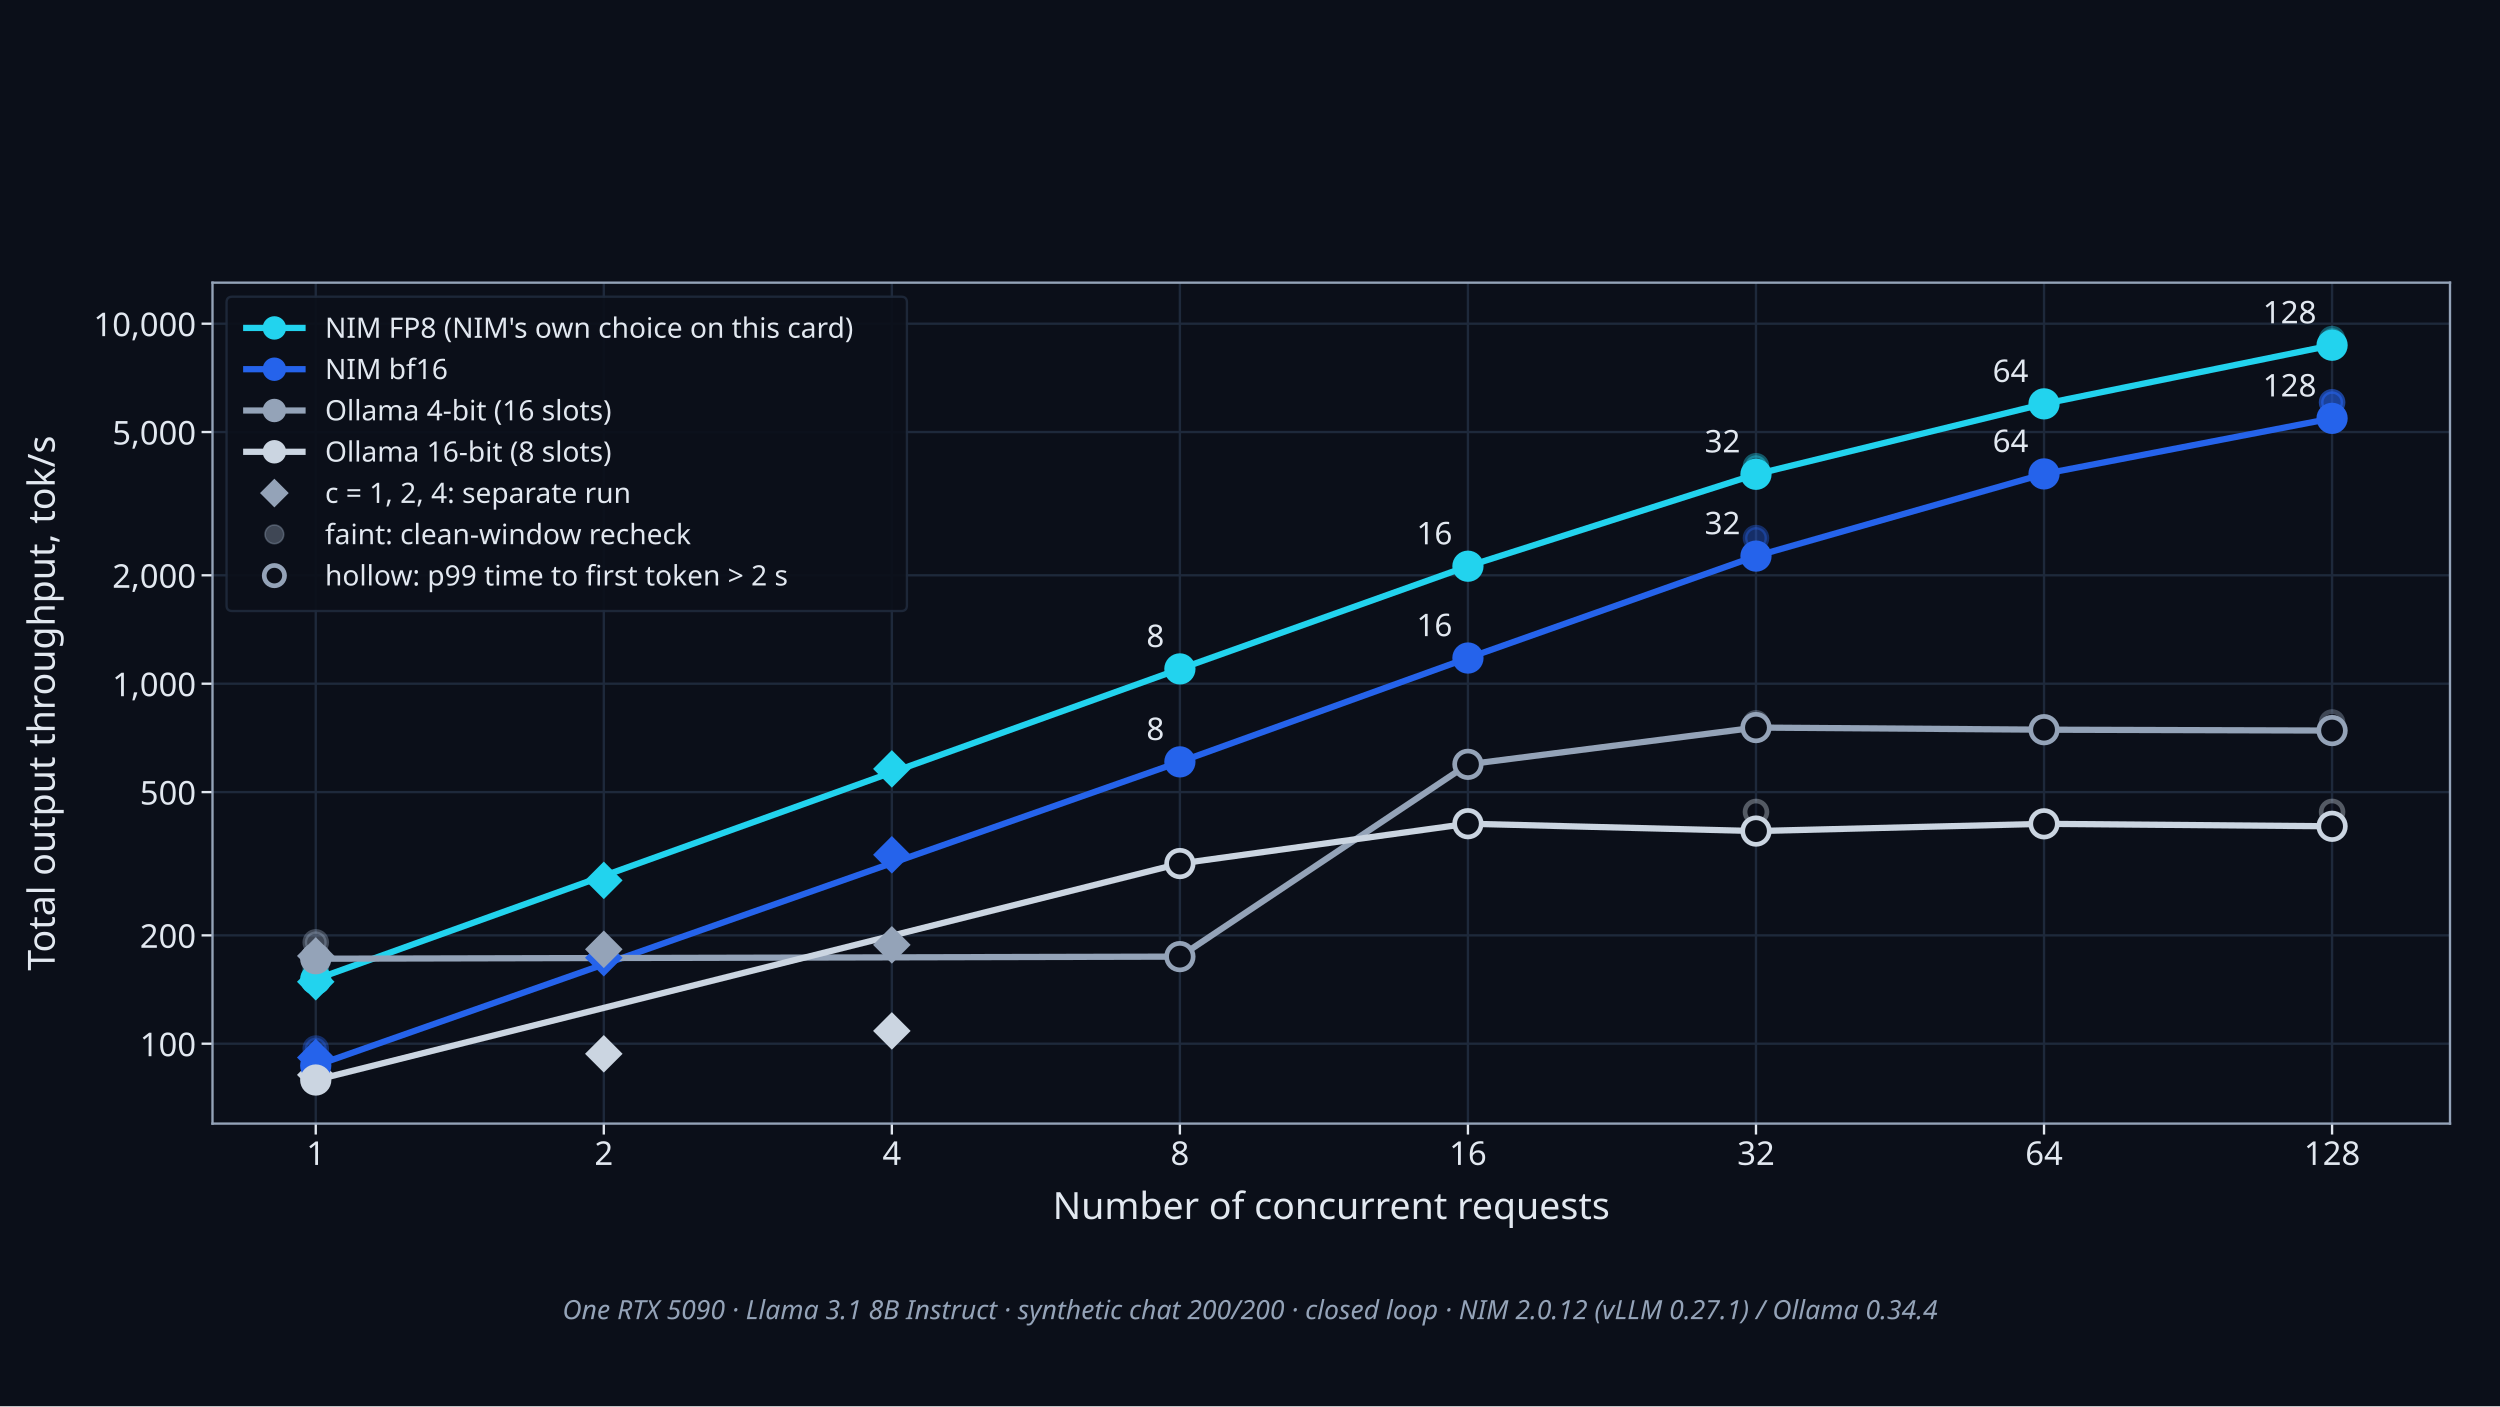
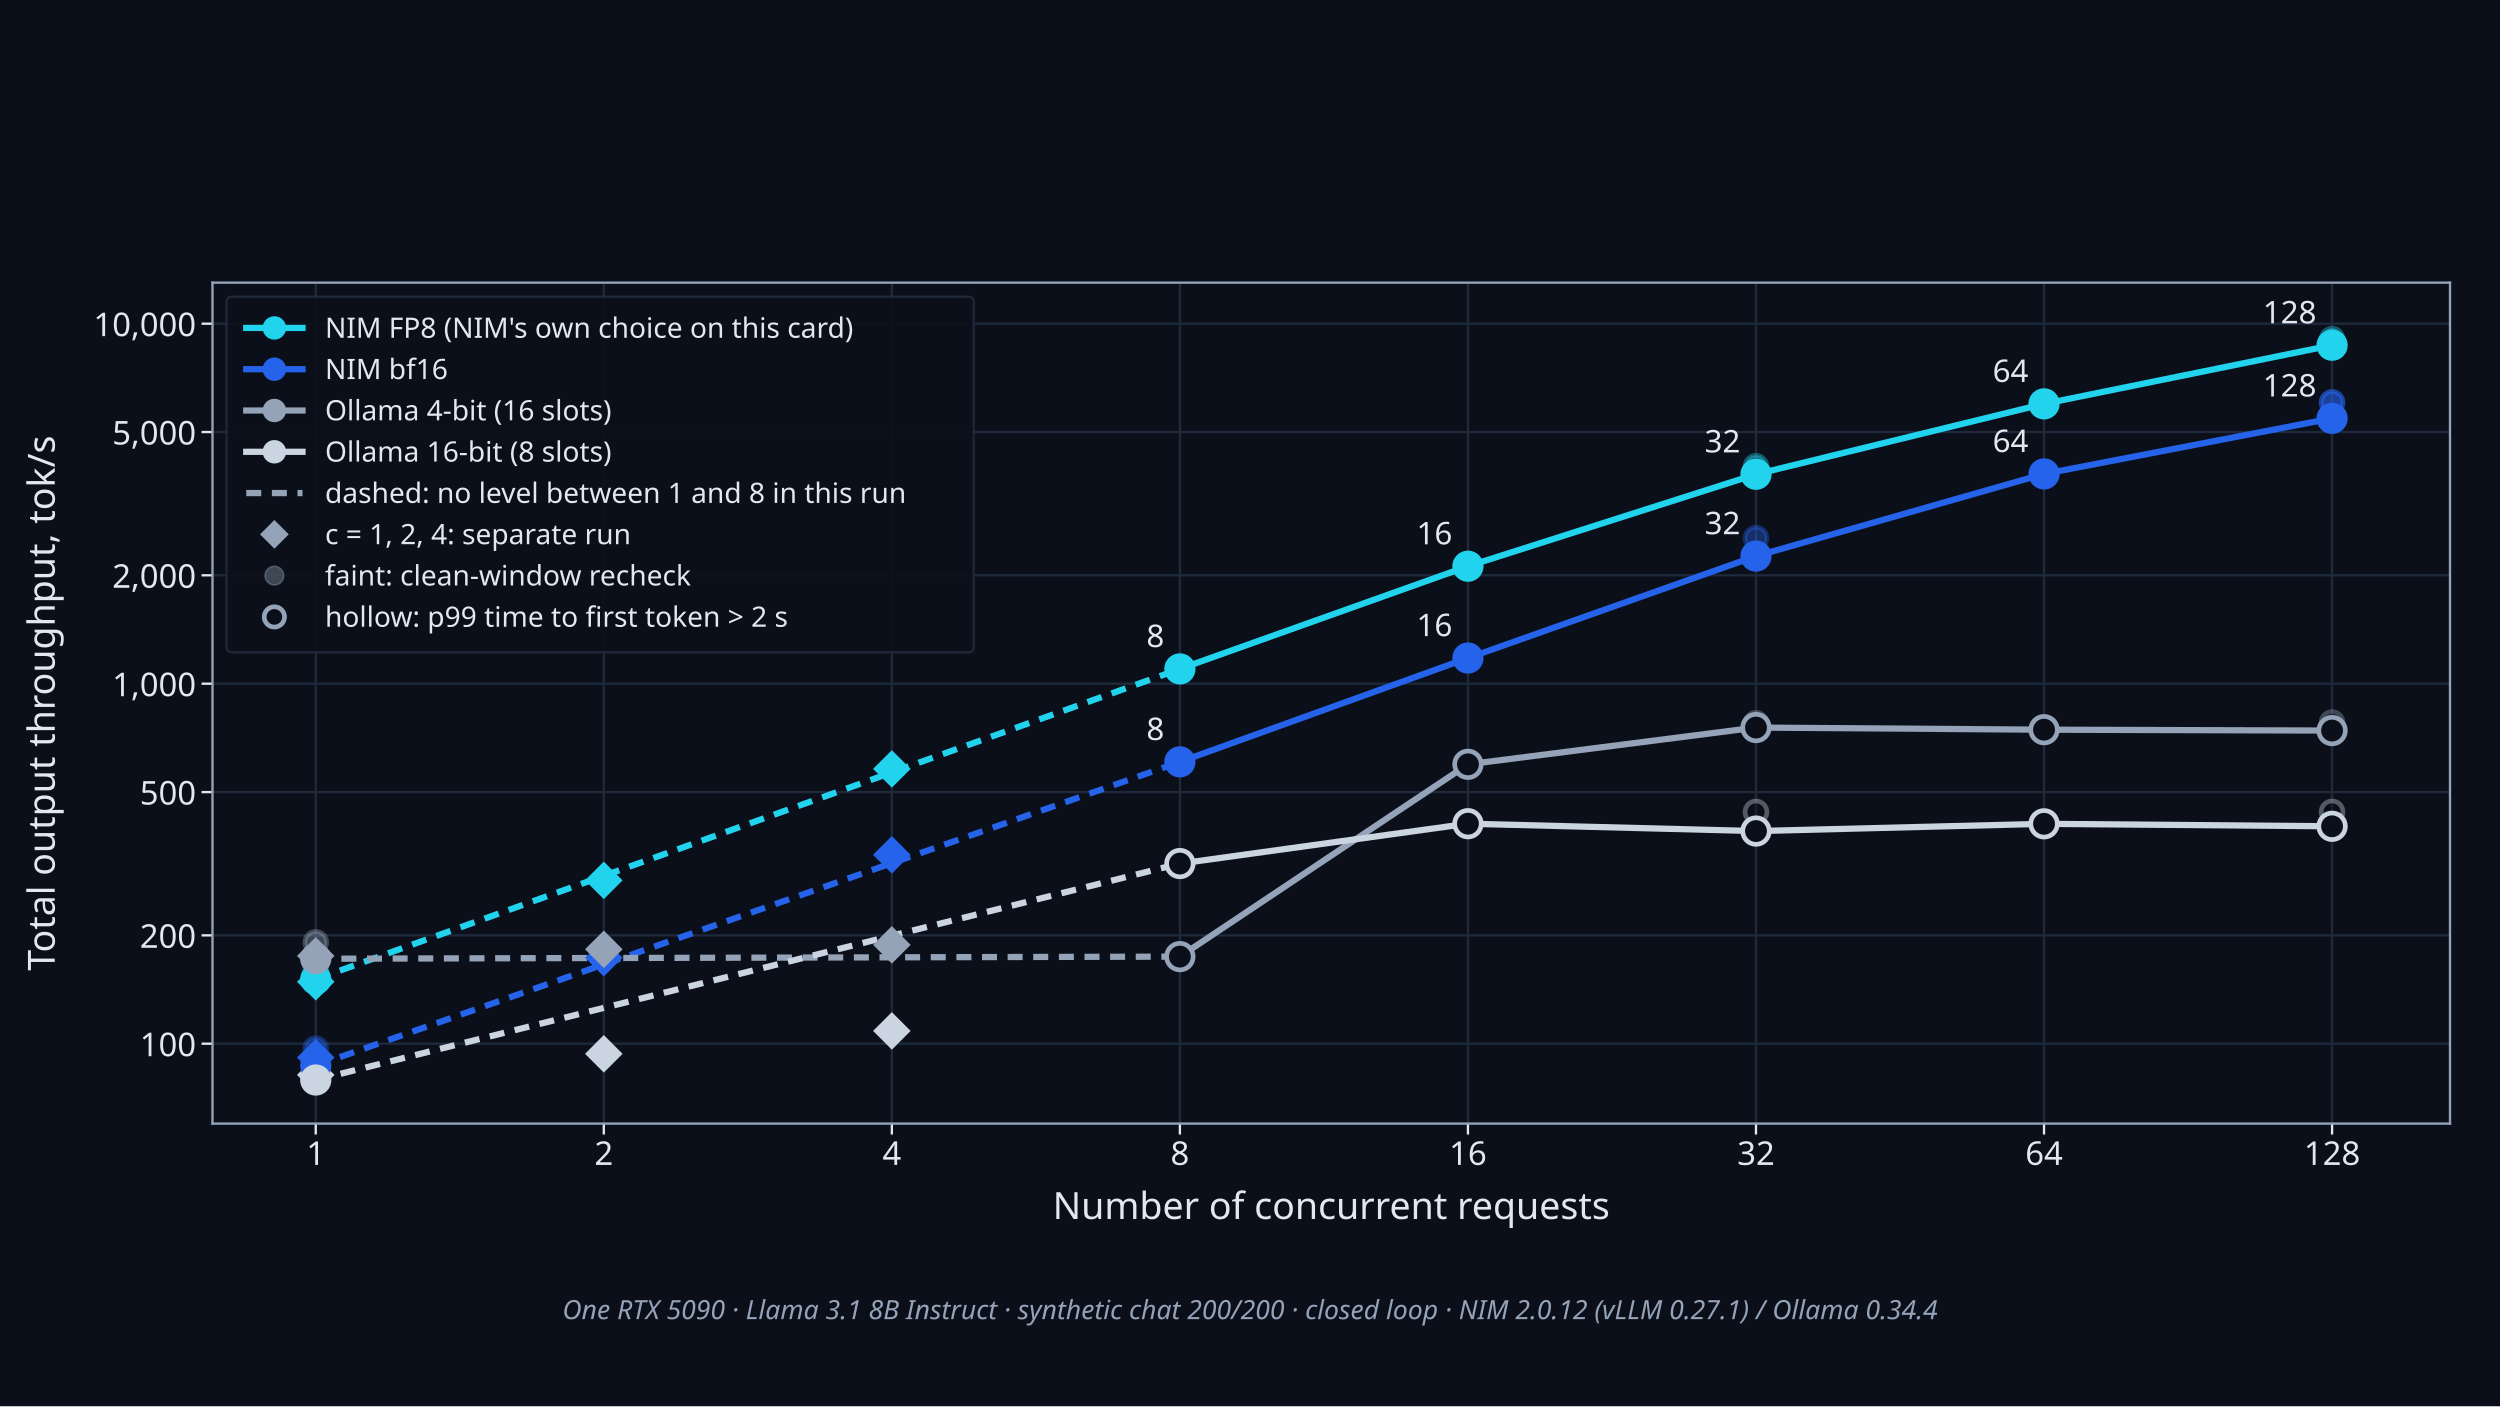
<svg xmlns="http://www.w3.org/2000/svg" xmlns:xlink="http://www.w3.org/1999/xlink" width="1600" height="900" viewBox="0 0 1600 900" version="1.1">
  <defs>
    <style type="text/css">*{stroke-linejoin: round; stroke-linecap: butt}</style>
  </defs>
  <g id="figure_1">
    <g id="patch_1">
      <path d="M 0 900  L 1600 900  L 1600 0  L 0 0  z " style="fill: #0b0f19" />
    </g>
    <g id="axes_1">
      <g id="patch_2">
        <path d="M 136 719.1  L 1568 719.1  L 1568 180.9  L 136 180.9  z " style="fill: #0b0f19" />
      </g>
      <g id="matplotlib.axis_1">
        <g id="xtick_1">
          <g id="line2d_1">
            <path d="M 202.081 719.1  L 202.081 180.9  " clip-path="url(#peb1cd4f089)" style="fill: none; stroke: #1e293b; stroke-width: 1.5; stroke-linecap: square" />
          </g>
          <g id="line2d_2">
            <defs>
              <path id="m83e8c3322f" d="M 0 0  L 0 7  " style="stroke: #e2e8f0; stroke-width: 1.5" />
            </defs>
            <g>
              <use xlink:href="#m83e8c3322f" x="202.081" y="719.1" style="fill: #e2e8f0; stroke: #e2e8f0; stroke-width: 1.5" />
            </g>
          </g>
          <g id="text_1">
            <text style="font-size: 21px; font-family: 'Space Grotesk', sans-serif; text-anchor: middle; fill: #e2e8f0" x="202.081" y="745.557" transform="rotate(-0 202.0809 745.5567)">1</text>
          </g>
        </g>
        <g id="xtick_2">
          <g id="line2d_3">
            <path d="M 386.431 719.1  L 386.431 180.9  " clip-path="url(#peb1cd4f089)" style="fill: none; stroke: #1e293b; stroke-width: 1.5; stroke-linecap: square" />
          </g>
          <g id="line2d_4">
            <g>
              <use xlink:href="#m83e8c3322f" x="386.431" y="719.1" style="fill: #e2e8f0; stroke: #e2e8f0; stroke-width: 1.5" />
            </g>
          </g>
          <g id="text_2">
            <text style="font-size: 21px; font-family: 'Space Grotesk', sans-serif; text-anchor: middle; fill: #e2e8f0" x="386.431" y="745.557" transform="rotate(-0 386.4306 745.5567)">2</text>
          </g>
        </g>
        <g id="xtick_3">
          <g id="line2d_5">
            <path d="M 570.78 719.1  L 570.78 180.9  " clip-path="url(#peb1cd4f089)" style="fill: none; stroke: #1e293b; stroke-width: 1.5; stroke-linecap: square" />
          </g>
          <g id="line2d_6">
            <g>
              <use xlink:href="#m83e8c3322f" x="570.78" y="719.1" style="fill: #e2e8f0; stroke: #e2e8f0; stroke-width: 1.5" />
            </g>
          </g>
          <g id="text_3">
            <text style="font-size: 21px; font-family: 'Space Grotesk', sans-serif; text-anchor: middle; fill: #e2e8f0" x="570.78" y="745.557" transform="rotate(-0 570.7803 745.5567)">4</text>
          </g>
        </g>
        <g id="xtick_4">
          <g id="line2d_7">
            <path d="M 755.13 719.1  L 755.13 180.9  " clip-path="url(#peb1cd4f089)" style="fill: none; stroke: #1e293b; stroke-width: 1.5; stroke-linecap: square" />
          </g>
          <g id="line2d_8">
            <g>
              <use xlink:href="#m83e8c3322f" x="755.13" y="719.1" style="fill: #e2e8f0; stroke: #e2e8f0; stroke-width: 1.5" />
            </g>
          </g>
          <g id="text_4">
            <text style="font-size: 21px; font-family: 'Space Grotesk', sans-serif; text-anchor: middle; fill: #e2e8f0" x="755.13" y="745.557" transform="rotate(-0 755.13 745.5567)">8</text>
          </g>
        </g>
        <g id="xtick_5">
          <g id="line2d_9">
            <path d="M 939.48 719.1  L 939.48 180.9  " clip-path="url(#peb1cd4f089)" style="fill: none; stroke: #1e293b; stroke-width: 1.5; stroke-linecap: square" />
          </g>
          <g id="line2d_10">
            <g>
              <use xlink:href="#m83e8c3322f" x="939.48" y="719.1" style="fill: #e2e8f0; stroke: #e2e8f0; stroke-width: 1.5" />
            </g>
          </g>
          <g id="text_5">
            <text style="font-size: 21px; font-family: 'Space Grotesk', sans-serif; text-anchor: middle; fill: #e2e8f0" x="939.48" y="745.557" transform="rotate(-0 939.4797 745.5567)">16</text>
          </g>
        </g>
        <g id="xtick_6">
          <g id="line2d_11">
            <path d="M 1123.829 719.1  L 1123.829 180.9  " clip-path="url(#peb1cd4f089)" style="fill: none; stroke: #1e293b; stroke-width: 1.5; stroke-linecap: square" />
          </g>
          <g id="line2d_12">
            <g>
              <use xlink:href="#m83e8c3322f" x="1123.829" y="719.1" style="fill: #e2e8f0; stroke: #e2e8f0; stroke-width: 1.5" />
            </g>
          </g>
          <g id="text_6">
            <text style="font-size: 21px; font-family: 'Space Grotesk', sans-serif; text-anchor: middle; fill: #e2e8f0" x="1123.829" y="745.557" transform="rotate(-0 1123.829 745.5567)">32</text>
          </g>
        </g>
        <g id="xtick_7">
          <g id="line2d_13">
            <path d="M 1308.179 719.1  L 1308.179 180.9  " clip-path="url(#peb1cd4f089)" style="fill: none; stroke: #1e293b; stroke-width: 1.5; stroke-linecap: square" />
          </g>
          <g id="line2d_14">
            <g>
              <use xlink:href="#m83e8c3322f" x="1308.179" y="719.1" style="fill: #e2e8f0; stroke: #e2e8f0; stroke-width: 1.5" />
            </g>
          </g>
          <g id="text_7">
            <text style="font-size: 21px; font-family: 'Space Grotesk', sans-serif; text-anchor: middle; fill: #e2e8f0" x="1308.179" y="745.557" transform="rotate(-0 1308.179 745.5567)">64</text>
          </g>
        </g>
        <g id="xtick_8">
          <g id="line2d_15">
            <path d="M 1492.529 719.1  L 1492.529 180.9  " clip-path="url(#peb1cd4f089)" style="fill: none; stroke: #1e293b; stroke-width: 1.5; stroke-linecap: square" />
          </g>
          <g id="line2d_16">
            <g>
              <use xlink:href="#m83e8c3322f" x="1492.529" y="719.1" style="fill: #e2e8f0; stroke: #e2e8f0; stroke-width: 1.5" />
            </g>
          </g>
          <g id="text_8">
            <text style="font-size: 21px; font-family: 'Space Grotesk', sans-serif; text-anchor: middle; fill: #e2e8f0" x="1492.529" y="745.557" transform="rotate(-0 1492.529 745.5567)">128</text>
          </g>
        </g>
        <g id="text_9">
          <text style="font-size: 24px; font-family: 'Space Grotesk', sans-serif; text-anchor: middle; fill: #e2e8f0" x="852" y="780.16" transform="rotate(-0 852 780.1603)">Number of concurrent requests</text>
        </g>
      </g>
      <g id="matplotlib.axis_2">
        <g id="ytick_1">
          <g id="line2d_17">
            <path d="M 136 667.983  L 1568 667.983  " clip-path="url(#peb1cd4f089)" style="fill: none; stroke: #1e293b; stroke-width: 1.5; stroke-linecap: square" />
          </g>
          <g id="line2d_18">
            <defs>
              <path id="mbfefae5865" d="M 0 0  L -7 0  " style="stroke: #e2e8f0; stroke-width: 1.5" />
            </defs>
            <g>
              <use xlink:href="#mbfefae5865" x="136" y="667.983" style="fill: #e2e8f0; stroke: #e2e8f0; stroke-width: 1.5" />
            </g>
          </g>
          <g id="text_10">
            <text style="font-size: 21px; font-family: 'Space Grotesk', sans-serif; text-anchor: end; fill: #e2e8f0" x="125.5" y="675.961" transform="rotate(-0 125.5 675.9612)">100</text>
          </g>
        </g>
        <g id="ytick_2">
          <g id="line2d_19">
            <path d="M 136 598.621  L 1568 598.621  " clip-path="url(#peb1cd4f089)" style="fill: none; stroke: #1e293b; stroke-width: 1.5; stroke-linecap: square" />
          </g>
          <g id="line2d_20">
            <g>
              <use xlink:href="#mbfefae5865" x="136" y="598.621" style="fill: #e2e8f0; stroke: #e2e8f0; stroke-width: 1.5" />
            </g>
          </g>
          <g id="text_11">
            <text style="font-size: 21px; font-family: 'Space Grotesk', sans-serif; text-anchor: end; fill: #e2e8f0" x="125.5" y="606.6" transform="rotate(-0 125.5 606.5996)">200</text>
          </g>
        </g>
        <g id="ytick_3">
          <g id="line2d_21">
            <path d="M 136 506.93  L 1568 506.93  " clip-path="url(#peb1cd4f089)" style="fill: none; stroke: #1e293b; stroke-width: 1.5; stroke-linecap: square" />
          </g>
          <g id="line2d_22">
            <g>
              <use xlink:href="#mbfefae5865" x="136" y="506.93" style="fill: #e2e8f0; stroke: #e2e8f0; stroke-width: 1.5" />
            </g>
          </g>
          <g id="text_12">
            <text style="font-size: 21px; font-family: 'Space Grotesk', sans-serif; text-anchor: end; fill: #e2e8f0" x="125.5" y="514.909" transform="rotate(-0 125.5 514.9085)">500</text>
          </g>
        </g>
        <g id="ytick_4">
          <g id="line2d_23">
            <path d="M 136 437.569  L 1568 437.569  " clip-path="url(#peb1cd4f089)" style="fill: none; stroke: #1e293b; stroke-width: 1.5; stroke-linecap: square" />
          </g>
          <g id="line2d_24">
            <g>
              <use xlink:href="#mbfefae5865" x="136" y="437.569" style="fill: #e2e8f0; stroke: #e2e8f0; stroke-width: 1.5" />
            </g>
          </g>
          <g id="text_13">
            <text style="font-size: 21px; font-family: 'Space Grotesk', sans-serif; text-anchor: end; fill: #e2e8f0" x="125.5" y="445.547" transform="rotate(-0 125.5 445.5469)">1,000</text>
          </g>
        </g>
        <g id="ytick_5">
          <g id="line2d_25">
            <path d="M 136 368.207  L 1568 368.207  " clip-path="url(#peb1cd4f089)" style="fill: none; stroke: #1e293b; stroke-width: 1.5; stroke-linecap: square" />
          </g>
          <g id="line2d_26">
            <g>
              <use xlink:href="#mbfefae5865" x="136" y="368.207" style="fill: #e2e8f0; stroke: #e2e8f0; stroke-width: 1.5" />
            </g>
          </g>
          <g id="text_14">
            <text style="font-size: 21px; font-family: 'Space Grotesk', sans-serif; text-anchor: end; fill: #e2e8f0" x="125.5" y="376.185" transform="rotate(-0 125.5 376.1853)">2,000</text>
          </g>
        </g>
        <g id="ytick_6">
          <g id="line2d_27">
            <path d="M 136 276.516  L 1568 276.516  " clip-path="url(#peb1cd4f089)" style="fill: none; stroke: #1e293b; stroke-width: 1.5; stroke-linecap: square" />
          </g>
          <g id="line2d_28">
            <g>
              <use xlink:href="#mbfefae5865" x="136" y="276.516" style="fill: #e2e8f0; stroke: #e2e8f0; stroke-width: 1.5" />
            </g>
          </g>
          <g id="text_15">
            <text style="font-size: 21px; font-family: 'Space Grotesk', sans-serif; text-anchor: end; fill: #e2e8f0" x="125.5" y="284.494" transform="rotate(-0 125.5 284.4942)">5,000</text>
          </g>
        </g>
        <g id="ytick_7">
          <g id="line2d_29">
            <path d="M 136 207.154  L 1568 207.154  " clip-path="url(#peb1cd4f089)" style="fill: none; stroke: #1e293b; stroke-width: 1.5; stroke-linecap: square" />
          </g>
          <g id="line2d_30">
            <g>
              <use xlink:href="#mbfefae5865" x="136" y="207.154" style="fill: #e2e8f0; stroke: #e2e8f0; stroke-width: 1.5" />
            </g>
          </g>
          <g id="text_16">
            <text style="font-size: 21px; font-family: 'Space Grotesk', sans-serif; text-anchor: end; fill: #e2e8f0" x="125.5" y="215.133" transform="rotate(-0 125.5 215.1325)">10,000</text>
          </g>
        </g>
        <g id="text_17">
          <text style="font-size: 24px; font-family: 'Space Grotesk', sans-serif; text-anchor: middle; fill: #e2e8f0" x="35.028" y="450" transform="rotate(-90 35.02844 450)">Total output throughput, tok/s</text>
        </g>
      </g>
      <g id="line2d_31">
-         <path d="M 202.081 626.735  L 755.13 428.108  L 939.48 362.38  L 1123.829 303.543  L 1308.179 258.467  L 1492.529 220.945  " clip-path="url(#peb1cd4f089)" style="fill: none; stroke: #22d3ee; stroke-width: 4; stroke-linecap: square" />
+         <path d="M 202.081 626.735  L 755.13 428.108  " clip-path="url(#peb1cd4f089)" style="fill: none; stroke-dasharray: 9.6,6.8; stroke-dashoffset: 0; stroke: #22d3ee; stroke-width: 4" />
      </g>
      <g id="line2d_32">
-         <path d="M 202.081 681.981  L 755.13 487.597  L 939.48 421.14  L 1123.829 355.899  L 1308.179 303.308  L 1492.529 267.748  " clip-path="url(#peb1cd4f089)" style="fill: none; stroke: #2563eb; stroke-width: 4; stroke-linecap: square" />
+         <path d="M 755.13 428.108  L 939.48 362.38  L 1123.829 303.543  L 1308.179 258.467  L 1492.529 220.945  " clip-path="url(#peb1cd4f089)" style="fill: none; stroke: #22d3ee; stroke-width: 4; stroke-linecap: square" />
      </g>
      <g id="line2d_33">
-         <path d="M 202.081 613.588  L 755.13 612.233  L 939.48 489.171  L 1123.829 465.637  L 1308.179 467.001  L 1492.529 467.557  " clip-path="url(#peb1cd4f089)" style="fill: none; stroke: #94a3b8; stroke-width: 4; stroke-linecap: square" />
+         <path d="M 202.081 681.981  L 755.13 487.597  " clip-path="url(#peb1cd4f089)" style="fill: none; stroke-dasharray: 9.6,6.8; stroke-dashoffset: 0; stroke: #2563eb; stroke-width: 4" />
      </g>
      <g id="line2d_34">
-         <path d="M 202.081 691.21  L 755.13 552.672  L 939.48 527.167  L 1123.829 531.882  L 1308.179 527.243  L 1492.529 528.831  " clip-path="url(#peb1cd4f089)" style="fill: none; stroke: #cbd5e1; stroke-width: 4; stroke-linecap: square" />
+         <path d="M 755.13 487.597  L 939.48 421.14  L 1123.829 355.899  L 1308.179 303.308  L 1492.529 267.748  " clip-path="url(#peb1cd4f089)" style="fill: none; stroke: #2563eb; stroke-width: 4; stroke-linecap: square" />
      </g>
      <g id="line2d_35">
+         <path d="M 202.081 613.588  L 755.13 612.233  " clip-path="url(#peb1cd4f089)" style="fill: none; stroke-dasharray: 9.6,6.8; stroke-dashoffset: 0; stroke: #94a3b8; stroke-width: 4" />
+       </g>
+       <g id="line2d_36">
+         <path d="M 755.13 612.233  L 939.48 489.171  L 1123.829 465.637  L 1308.179 467.001  L 1492.529 467.557  " clip-path="url(#peb1cd4f089)" style="fill: none; stroke: #94a3b8; stroke-width: 4; stroke-linecap: square" />
+       </g>
+       <g id="line2d_37">
+         <path d="M 202.081 691.21  L 755.13 552.672  " clip-path="url(#peb1cd4f089)" style="fill: none; stroke-dasharray: 9.6,6.8; stroke-dashoffset: 0; stroke: #cbd5e1; stroke-width: 4" />
+       </g>
+       <g id="line2d_38">
+         <path d="M 755.13 552.672  L 939.48 527.167  L 1123.829 531.882  L 1308.179 527.243  L 1492.529 528.831  " clip-path="url(#peb1cd4f089)" style="fill: none; stroke: #cbd5e1; stroke-width: 4; stroke-linecap: square" />
+       </g>
+       <g id="line2d_39">
        <defs>
          <path id="m36f28291d5" d="M 0 7  C 1.856 7 3.637 6.262 4.95 4.95  C 6.262 3.637 7 1.856 7 0  C 7 -1.856 6.262 -3.637 4.95 -4.95  C 3.637 -6.262 1.856 -7 0 -7  C -1.856 -7 -3.637 -6.262 -4.95 -4.95  C -6.262 -3.637 -7 -1.856 -7 0  C -7 1.856 -6.262 3.637 -4.95 4.95  C -3.637 6.262 -1.856 7 0 7  z " style="stroke: #22d3ee; stroke-opacity: 0.38; stroke-width: 3" />
        </defs>
        <g clip-path="url(#peb1cd4f089)">
          <use xlink:href="#m36f28291d5" x="202.081" y="620.616" style="fill: #22d3ee; fill-opacity: 0.38; stroke: #22d3ee; stroke-opacity: 0.38; stroke-width: 3" />
        </g>
      </g>
-       <g id="line2d_36">
+       <g id="line2d_40">
        <g clip-path="url(#peb1cd4f089)">
          <use xlink:href="#m36f28291d5" x="1123.829" y="298.396" style="fill: #22d3ee; fill-opacity: 0.38; stroke: #22d3ee; stroke-opacity: 0.38; stroke-width: 3" />
        </g>
      </g>
-       <g id="line2d_37">
+       <g id="line2d_41">
        <g clip-path="url(#peb1cd4f089)">
          <use xlink:href="#m36f28291d5" x="1492.529" y="217.012" style="fill: #22d3ee; fill-opacity: 0.38; stroke: #22d3ee; stroke-opacity: 0.38; stroke-width: 3" />
        </g>
      </g>
-       <g id="line2d_38">
+       <g id="line2d_42">
        <defs>
          <path id="m5d1badb7db" d="M 0 7  C 1.856 7 3.637 6.262 4.95 4.95  C 6.262 3.637 7 1.856 7 0  C 7 -1.856 6.262 -3.637 4.95 -4.95  C 3.637 -6.262 1.856 -7 0 -7  C -1.856 -7 -3.637 -6.262 -4.95 -4.95  C -6.262 -3.637 -7 -1.856 -7 0  C -7 1.856 -6.262 3.637 -4.95 4.95  C -3.637 6.262 -1.856 7 0 7  z " style="stroke: #2563eb; stroke-opacity: 0.38; stroke-width: 3" />
        </defs>
        <g clip-path="url(#peb1cd4f089)">
          <use xlink:href="#m5d1badb7db" x="202.081" y="671.099" style="fill: #2563eb; fill-opacity: 0.38; stroke: #2563eb; stroke-opacity: 0.38; stroke-width: 3" />
        </g>
      </g>
-       <g id="line2d_39">
+       <g id="line2d_43">
        <g clip-path="url(#peb1cd4f089)">
          <use xlink:href="#m5d1badb7db" x="1123.829" y="344.363" style="fill: #2563eb; fill-opacity: 0.38; stroke: #2563eb; stroke-opacity: 0.38; stroke-width: 3" />
        </g>
      </g>
-       <g id="line2d_40">
+       <g id="line2d_44">
        <g clip-path="url(#peb1cd4f089)">
          <use xlink:href="#m5d1badb7db" x="1492.529" y="257.552" style="fill: #2563eb; fill-opacity: 0.38; stroke: #2563eb; stroke-opacity: 0.38; stroke-width: 3" />
        </g>
      </g>
-       <g id="line2d_41">
+       <g id="line2d_45">
        <g clip-path="url(#peb1cd4f089)">
          <use xlink:href="#m5d1badb7db" x="1492.529" y="257.446" style="fill: #2563eb; fill-opacity: 0.38; stroke: #2563eb; stroke-opacity: 0.38; stroke-width: 3" />
        </g>
      </g>
-       <g id="line2d_42">
+       <g id="line2d_46">
        <defs>
          <path id="m316c86fa87" d="M 0 7  C 1.856 7 3.637 6.262 4.95 4.95  C 6.262 3.637 7 1.856 7 0  C 7 -1.856 6.262 -3.637 4.95 -4.95  C 3.637 -6.262 1.856 -7 0 -7  C -1.856 -7 -3.637 -6.262 -4.95 -4.95  C -6.262 -3.637 -7 -1.856 -7 0  C -7 1.856 -6.262 3.637 -4.95 4.95  C -3.637 6.262 -1.856 7 0 7  z " style="stroke: #94a3b8; stroke-opacity: 0.38; stroke-width: 3" />
        </defs>
        <g clip-path="url(#peb1cd4f089)">
          <use xlink:href="#m316c86fa87" x="202.081" y="603.099" style="fill: #94a3b8; fill-opacity: 0.38; stroke: #94a3b8; stroke-opacity: 0.38; stroke-width: 3" />
        </g>
      </g>
-       <g id="line2d_43">
+       <g id="line2d_47">
        <defs>
          <path id="me464bc2fed" d="M 0 7  C 1.856 7 3.637 6.262 4.95 4.95  C 6.262 3.637 7 1.856 7 0  C 7 -1.856 6.262 -3.637 4.95 -4.95  C 3.637 -6.262 1.856 -7 0 -7  C -1.856 -7 -3.637 -6.262 -4.95 -4.95  C -6.262 -3.637 -7 -1.856 -7 0  C -7 1.856 -6.262 3.637 -4.95 4.95  C -3.637 6.262 -1.856 7 0 7  z " style="stroke: #94a3b8; stroke-opacity: 0.38; stroke-width: 3" />
        </defs>
        <g clip-path="url(#peb1cd4f089)">
          <use xlink:href="#me464bc2fed" x="1123.829" y="462.901" style="fill: #0b0f19; fill-opacity: 0.38; stroke: #94a3b8; stroke-opacity: 0.38; stroke-width: 3" />
        </g>
      </g>
-       <g id="line2d_44">
+       <g id="line2d_48">
        <g clip-path="url(#peb1cd4f089)">
          <use xlink:href="#me464bc2fed" x="1492.529" y="462.401" style="fill: #0b0f19; fill-opacity: 0.38; stroke: #94a3b8; stroke-opacity: 0.38; stroke-width: 3" />
        </g>
      </g>
-       <g id="line2d_45">
+       <g id="line2d_49">
        <defs>
          <path id="me0d8d0509e" d="M 0 7  C 1.856 7 3.637 6.262 4.95 4.95  C 6.262 3.637 7 1.856 7 0  C 7 -1.856 6.262 -3.637 4.95 -4.95  C 3.637 -6.262 1.856 -7 0 -7  C -1.856 -7 -3.637 -6.262 -4.95 -4.95  C -6.262 -3.637 -7 -1.856 -7 0  C -7 1.856 -6.262 3.637 -4.95 4.95  C -3.637 6.262 -1.856 7 0 7  z " style="stroke: #cbd5e1; stroke-opacity: 0.38; stroke-width: 3" />
        </defs>
        <g clip-path="url(#peb1cd4f089)">
          <use xlink:href="#me0d8d0509e" x="202.081" y="680.959" style="fill: #cbd5e1; fill-opacity: 0.38; stroke: #cbd5e1; stroke-opacity: 0.38; stroke-width: 3" />
        </g>
      </g>
-       <g id="line2d_46">
+       <g id="line2d_50">
        <defs>
          <path id="mc038de5c8b" d="M 0 7  C 1.856 7 3.637 6.262 4.95 4.95  C 6.262 3.637 7 1.856 7 0  C 7 -1.856 6.262 -3.637 4.95 -4.95  C 3.637 -6.262 1.856 -7 0 -7  C -1.856 -7 -3.637 -6.262 -4.95 -4.95  C -6.262 -3.637 -7 -1.856 -7 0  C -7 1.856 -6.262 3.637 -4.95 4.95  C -3.637 6.262 -1.856 7 0 7  z " style="stroke: #cbd5e1; stroke-opacity: 0.38; stroke-width: 3" />
        </defs>
        <g clip-path="url(#peb1cd4f089)">
          <use xlink:href="#mc038de5c8b" x="1123.829" y="519.65" style="fill: #0b0f19; fill-opacity: 0.38; stroke: #cbd5e1; stroke-opacity: 0.38; stroke-width: 3" />
        </g>
      </g>
-       <g id="line2d_47">
+       <g id="line2d_51">
        <g clip-path="url(#peb1cd4f089)">
          <use xlink:href="#mc038de5c8b" x="1492.529" y="519.623" style="fill: #0b0f19; fill-opacity: 0.38; stroke: #cbd5e1; stroke-opacity: 0.38; stroke-width: 3" />
        </g>
      </g>
      <g id="patch_3">
        <path d="M 136 719.1  L 136 180.9  " style="fill: none; stroke: #94a3b8; stroke-width: 1.5; stroke-linejoin: miter; stroke-linecap: square" />
      </g>
      <g id="patch_4">
        <path d="M 1568 719.1  L 1568 180.9  " style="fill: none; stroke: #94a3b8; stroke-width: 1.5; stroke-linejoin: miter; stroke-linecap: square" />
      </g>
      <g id="patch_5">
        <path d="M 136 719.1  L 1568 719.1  " style="fill: none; stroke: #94a3b8; stroke-width: 1.5; stroke-linejoin: miter; stroke-linecap: square" />
      </g>
      <g id="patch_6">
        <path d="M 136 180.9  L 1568 180.9  " style="fill: none; stroke: #94a3b8; stroke-width: 1.5; stroke-linejoin: miter; stroke-linecap: square" />
      </g>
      <g id="text_18">
        <text style="font-size: 20px; font-family: 'Space Grotesk', sans-serif; text-anchor: end; fill: #e2e8f0" x="745.13" y="414.108" transform="rotate(-0 745.13 414.1081)">8</text>
      </g>
      <g id="text_19">
        <text style="font-size: 20px; font-family: 'Space Grotesk', sans-serif; text-anchor: end; fill: #e2e8f0" x="929.48" y="348.38" transform="rotate(-0 929.4797 348.3801)">16</text>
      </g>
      <g id="text_20">
        <text style="font-size: 20px; font-family: 'Space Grotesk', sans-serif; text-anchor: end; fill: #e2e8f0" x="1113.829" y="289.543" transform="rotate(-0 1113.829 289.5431)">32</text>
      </g>
      <g id="text_21">
        <text style="font-size: 20px; font-family: 'Space Grotesk', sans-serif; text-anchor: end; fill: #e2e8f0" x="1298.179" y="244.467" transform="rotate(-0 1298.179 244.4667)">64</text>
      </g>
      <g id="text_22">
        <text style="font-size: 20px; font-family: 'Space Grotesk', sans-serif; text-anchor: end; fill: #e2e8f0" x="1482.529" y="206.945" transform="rotate(-0 1482.529 206.9447)">128</text>
      </g>
-       <g id="line2d_48">
+       <g id="line2d_52">
        <defs>
          <path id="m572ff442de" d="M 0 9.899  L 9.899 0  L 0 -9.899  L -9.899 0  z " style="stroke: #22d3ee; stroke-width: 3; stroke-linejoin: miter" />
        </defs>
        <g clip-path="url(#peb1cd4f089)">
          <use xlink:href="#m572ff442de" x="202.081" y="628.337" style="fill: #22d3ee; stroke: #22d3ee; stroke-width: 3; stroke-linejoin: miter" />
        </g>
      </g>
-       <g id="line2d_49">
+       <g id="line2d_53">
        <g clip-path="url(#peb1cd4f089)">
          <use xlink:href="#m572ff442de" x="386.431" y="563.442" style="fill: #22d3ee; stroke: #22d3ee; stroke-width: 3; stroke-linejoin: miter" />
        </g>
      </g>
-       <g id="line2d_50">
+       <g id="line2d_54">
        <g clip-path="url(#peb1cd4f089)">
          <use xlink:href="#m572ff442de" x="570.78" y="492.096" style="fill: #22d3ee; stroke: #22d3ee; stroke-width: 3; stroke-linejoin: miter" />
        </g>
      </g>
      <g id="text_23">
        <text style="font-size: 20px; font-family: 'Space Grotesk', sans-serif; text-anchor: end; fill: #e2e8f0" x="745.13" y="473.597" transform="rotate(-0 745.13 473.5974)">8</text>
      </g>
      <g id="text_24">
        <text style="font-size: 20px; font-family: 'Space Grotesk', sans-serif; text-anchor: end; fill: #e2e8f0" x="929.48" y="407.14" transform="rotate(-0 929.4797 407.1398)">16</text>
      </g>
      <g id="text_25">
        <text style="font-size: 20px; font-family: 'Space Grotesk', sans-serif; text-anchor: end; fill: #e2e8f0" x="1113.829" y="341.899" transform="rotate(-0 1113.829 341.899)">32</text>
      </g>
      <g id="text_26">
        <text style="font-size: 20px; font-family: 'Space Grotesk', sans-serif; text-anchor: end; fill: #e2e8f0" x="1298.179" y="289.308" transform="rotate(-0 1298.179 289.3076)">64</text>
      </g>
      <g id="text_27">
        <text style="font-size: 20px; font-family: 'Space Grotesk', sans-serif; text-anchor: end; fill: #e2e8f0" x="1482.529" y="253.748" transform="rotate(-0 1482.529 253.7478)">128</text>
      </g>
-       <g id="line2d_51">
+       <g id="line2d_55">
        <defs>
          <path id="m41b0974f36" d="M 0 9.899  L 9.899 0  L 0 -9.899  L -9.899 0  z " style="stroke: #2563eb; stroke-width: 3; stroke-linejoin: miter" />
        </defs>
        <g clip-path="url(#peb1cd4f089)">
          <use xlink:href="#m41b0974f36" x="202.081" y="676.815" style="fill: #2563eb; stroke: #2563eb; stroke-width: 3; stroke-linejoin: miter" />
        </g>
      </g>
-       <g id="line2d_52">
+       <g id="line2d_56">
        <g clip-path="url(#peb1cd4f089)">
          <use xlink:href="#m41b0974f36" x="386.431" y="612.951" style="fill: #2563eb; stroke: #2563eb; stroke-width: 3; stroke-linejoin: miter" />
        </g>
      </g>
-       <g id="line2d_53">
+       <g id="line2d_57">
        <g clip-path="url(#peb1cd4f089)">
          <use xlink:href="#m41b0974f36" x="570.78" y="547.073" style="fill: #2563eb; stroke: #2563eb; stroke-width: 3; stroke-linejoin: miter" />
        </g>
      </g>
-       <g id="line2d_54">
+       <g id="line2d_58">
        <defs>
          <path id="m932baa1819" d="M 0 9.899  L 9.899 0  L 0 -9.899  L -9.899 0  z " style="stroke: #94a3b8; stroke-width: 3; stroke-linejoin: miter" />
        </defs>
        <g clip-path="url(#peb1cd4f089)">
          <use xlink:href="#m932baa1819" x="202.081" y="611.805" style="fill: #94a3b8; stroke: #94a3b8; stroke-width: 3; stroke-linejoin: miter" />
        </g>
      </g>
-       <g id="line2d_55">
+       <g id="line2d_59">
        <g clip-path="url(#peb1cd4f089)">
          <use xlink:href="#m932baa1819" x="386.431" y="607.552" style="fill: #94a3b8; stroke: #94a3b8; stroke-width: 3; stroke-linejoin: miter" />
        </g>
      </g>
-       <g id="line2d_56">
+       <g id="line2d_60">
        <g clip-path="url(#peb1cd4f089)">
          <use xlink:href="#m932baa1819" x="570.78" y="604.709" style="fill: #94a3b8; stroke: #94a3b8; stroke-width: 3; stroke-linejoin: miter" />
        </g>
      </g>
-       <g id="line2d_57">
+       <g id="line2d_61">
        <defs>
          <path id="m5268c0a0f3" d="M 0 9.899  L 9.899 0  L 0 -9.899  L -9.899 0  z " style="stroke: #cbd5e1; stroke-width: 3; stroke-linejoin: miter" />
        </defs>
        <g clip-path="url(#peb1cd4f089)">
          <use xlink:href="#m5268c0a0f3" x="202.081" y="687.932" style="fill: #cbd5e1; stroke: #cbd5e1; stroke-width: 3; stroke-linejoin: miter" />
        </g>
      </g>
-       <g id="line2d_58">
+       <g id="line2d_62">
        <g clip-path="url(#peb1cd4f089)">
          <use xlink:href="#m5268c0a0f3" x="386.431" y="674.442" style="fill: #cbd5e1; stroke: #cbd5e1; stroke-width: 3; stroke-linejoin: miter" />
        </g>
      </g>
-       <g id="line2d_59">
+       <g id="line2d_63">
        <g clip-path="url(#peb1cd4f089)">
          <use xlink:href="#m5268c0a0f3" x="570.78" y="659.786" style="fill: #cbd5e1; stroke: #cbd5e1; stroke-width: 3; stroke-linejoin: miter" />
        </g>
      </g>
-       <g id="line2d_60">
+       <g id="line2d_64">
        <defs>
          <path id="m43ee8b2572" d="M 0 8.5  C 2.254 8.5 4.416 7.604 6.01 6.01  C 7.604 4.416 8.5 2.254 8.5 0  C 8.5 -2.254 7.604 -4.416 6.01 -6.01  C 4.416 -7.604 2.254 -8.5 0 -8.5  C -2.254 -8.5 -4.416 -7.604 -6.01 -6.01  C -7.604 -4.416 -8.5 -2.254 -8.5 0  C -8.5 2.254 -7.604 4.416 -6.01 6.01  C -4.416 7.604 -2.254 8.5 0 8.5  z " style="stroke: #22d3ee; stroke-width: 3" />
        </defs>
        <g clip-path="url(#peb1cd4f089)">
          <use xlink:href="#m43ee8b2572" x="202.081" y="626.735" style="fill: #22d3ee; stroke: #22d3ee; stroke-width: 3" />
        </g>
      </g>
-       <g id="line2d_61">
+       <g id="line2d_65">
        <g clip-path="url(#peb1cd4f089)">
          <use xlink:href="#m43ee8b2572" x="755.13" y="428.108" style="fill: #22d3ee; stroke: #22d3ee; stroke-width: 3" />
        </g>
      </g>
-       <g id="line2d_62">
+       <g id="line2d_66">
        <g clip-path="url(#peb1cd4f089)">
          <use xlink:href="#m43ee8b2572" x="939.48" y="362.38" style="fill: #22d3ee; stroke: #22d3ee; stroke-width: 3" />
        </g>
      </g>
-       <g id="line2d_63">
+       <g id="line2d_67">
        <g clip-path="url(#peb1cd4f089)">
          <use xlink:href="#m43ee8b2572" x="1123.829" y="303.543" style="fill: #22d3ee; stroke: #22d3ee; stroke-width: 3" />
        </g>
      </g>
-       <g id="line2d_64">
+       <g id="line2d_68">
        <g clip-path="url(#peb1cd4f089)">
          <use xlink:href="#m43ee8b2572" x="1308.179" y="258.467" style="fill: #22d3ee; stroke: #22d3ee; stroke-width: 3" />
        </g>
      </g>
-       <g id="line2d_65">
+       <g id="line2d_69">
        <g clip-path="url(#peb1cd4f089)">
          <use xlink:href="#m43ee8b2572" x="1492.529" y="220.945" style="fill: #22d3ee; stroke: #22d3ee; stroke-width: 3" />
        </g>
      </g>
-       <g id="line2d_66">
+       <g id="line2d_70">
        <defs>
          <path id="m5e389c50ac" d="M 0 8.5  C 2.254 8.5 4.416 7.604 6.01 6.01  C 7.604 4.416 8.5 2.254 8.5 0  C 8.5 -2.254 7.604 -4.416 6.01 -6.01  C 4.416 -7.604 2.254 -8.5 0 -8.5  C -2.254 -8.5 -4.416 -7.604 -6.01 -6.01  C -7.604 -4.416 -8.5 -2.254 -8.5 0  C -8.5 2.254 -7.604 4.416 -6.01 6.01  C -4.416 7.604 -2.254 8.5 0 8.5  z " style="stroke: #2563eb; stroke-width: 3" />
        </defs>
        <g clip-path="url(#peb1cd4f089)">
          <use xlink:href="#m5e389c50ac" x="202.081" y="681.981" style="fill: #2563eb; stroke: #2563eb; stroke-width: 3" />
        </g>
      </g>
-       <g id="line2d_67">
+       <g id="line2d_71">
        <g clip-path="url(#peb1cd4f089)">
          <use xlink:href="#m5e389c50ac" x="755.13" y="487.597" style="fill: #2563eb; stroke: #2563eb; stroke-width: 3" />
        </g>
      </g>
-       <g id="line2d_68">
+       <g id="line2d_72">
        <g clip-path="url(#peb1cd4f089)">
          <use xlink:href="#m5e389c50ac" x="939.48" y="421.14" style="fill: #2563eb; stroke: #2563eb; stroke-width: 3" />
        </g>
      </g>
-       <g id="line2d_69">
+       <g id="line2d_73">
        <g clip-path="url(#peb1cd4f089)">
          <use xlink:href="#m5e389c50ac" x="1123.829" y="355.899" style="fill: #2563eb; stroke: #2563eb; stroke-width: 3" />
        </g>
      </g>
-       <g id="line2d_70">
+       <g id="line2d_74">
        <g clip-path="url(#peb1cd4f089)">
          <use xlink:href="#m5e389c50ac" x="1308.179" y="303.308" style="fill: #2563eb; stroke: #2563eb; stroke-width: 3" />
        </g>
      </g>
-       <g id="line2d_71">
+       <g id="line2d_75">
        <g clip-path="url(#peb1cd4f089)">
          <use xlink:href="#m5e389c50ac" x="1492.529" y="267.748" style="fill: #2563eb; stroke: #2563eb; stroke-width: 3" />
        </g>
      </g>
-       <g id="line2d_72">
+       <g id="line2d_76">
        <defs>
          <path id="m17e76d209d" d="M 0 8.5  C 2.254 8.5 4.416 7.604 6.01 6.01  C 7.604 4.416 8.5 2.254 8.5 0  C 8.5 -2.254 7.604 -4.416 6.01 -6.01  C 4.416 -7.604 2.254 -8.5 0 -8.5  C -2.254 -8.5 -4.416 -7.604 -6.01 -6.01  C -7.604 -4.416 -8.5 -2.254 -8.5 0  C -8.5 2.254 -7.604 4.416 -6.01 6.01  C -4.416 7.604 -2.254 8.5 0 8.5  z " style="stroke: #94a3b8; stroke-width: 3" />
        </defs>
        <g clip-path="url(#peb1cd4f089)">
          <use xlink:href="#m17e76d209d" x="202.081" y="613.588" style="fill: #94a3b8; stroke: #94a3b8; stroke-width: 3" />
        </g>
      </g>
-       <g id="line2d_73">
+       <g id="line2d_77">
        <defs>
          <path id="m1c0c375da4" d="M 0 8.5  C 2.254 8.5 4.416 7.604 6.01 6.01  C 7.604 4.416 8.5 2.254 8.5 0  C 8.5 -2.254 7.604 -4.416 6.01 -6.01  C 4.416 -7.604 2.254 -8.5 0 -8.5  C -2.254 -8.5 -4.416 -7.604 -6.01 -6.01  C -7.604 -4.416 -8.5 -2.254 -8.5 0  C -8.5 2.254 -7.604 4.416 -6.01 6.01  C -4.416 7.604 -2.254 8.5 0 8.5  z " style="stroke: #94a3b8; stroke-width: 3" />
        </defs>
        <g clip-path="url(#peb1cd4f089)">
          <use xlink:href="#m1c0c375da4" x="755.13" y="612.233" style="fill: #0b0f19; stroke: #94a3b8; stroke-width: 3" />
        </g>
      </g>
-       <g id="line2d_74">
+       <g id="line2d_78">
        <g clip-path="url(#peb1cd4f089)">
          <use xlink:href="#m1c0c375da4" x="939.48" y="489.171" style="fill: #0b0f19; stroke: #94a3b8; stroke-width: 3" />
        </g>
      </g>
-       <g id="line2d_75">
+       <g id="line2d_79">
        <g clip-path="url(#peb1cd4f089)">
          <use xlink:href="#m1c0c375da4" x="1123.829" y="465.637" style="fill: #0b0f19; stroke: #94a3b8; stroke-width: 3" />
        </g>
      </g>
-       <g id="line2d_76">
+       <g id="line2d_80">
        <g clip-path="url(#peb1cd4f089)">
          <use xlink:href="#m1c0c375da4" x="1308.179" y="467.001" style="fill: #0b0f19; stroke: #94a3b8; stroke-width: 3" />
        </g>
      </g>
-       <g id="line2d_77">
+       <g id="line2d_81">
        <g clip-path="url(#peb1cd4f089)">
          <use xlink:href="#m1c0c375da4" x="1492.529" y="467.557" style="fill: #0b0f19; stroke: #94a3b8; stroke-width: 3" />
        </g>
      </g>
-       <g id="line2d_78">
+       <g id="line2d_82">
        <defs>
          <path id="mb487948a43" d="M 0 8.5  C 2.254 8.5 4.416 7.604 6.01 6.01  C 7.604 4.416 8.5 2.254 8.5 0  C 8.5 -2.254 7.604 -4.416 6.01 -6.01  C 4.416 -7.604 2.254 -8.5 0 -8.5  C -2.254 -8.5 -4.416 -7.604 -6.01 -6.01  C -7.604 -4.416 -8.5 -2.254 -8.5 0  C -8.5 2.254 -7.604 4.416 -6.01 6.01  C -4.416 7.604 -2.254 8.5 0 8.5  z " style="stroke: #cbd5e1; stroke-width: 3" />
        </defs>
        <g clip-path="url(#peb1cd4f089)">
          <use xlink:href="#mb487948a43" x="202.081" y="691.21" style="fill: #cbd5e1; stroke: #cbd5e1; stroke-width: 3" />
        </g>
      </g>
-       <g id="line2d_79">
+       <g id="line2d_83">
        <defs>
          <path id="m0ca45fc419" d="M 0 8.5  C 2.254 8.5 4.416 7.604 6.01 6.01  C 7.604 4.416 8.5 2.254 8.5 0  C 8.5 -2.254 7.604 -4.416 6.01 -6.01  C 4.416 -7.604 2.254 -8.5 0 -8.5  C -2.254 -8.5 -4.416 -7.604 -6.01 -6.01  C -7.604 -4.416 -8.5 -2.254 -8.5 0  C -8.5 2.254 -7.604 4.416 -6.01 6.01  C -4.416 7.604 -2.254 8.5 0 8.5  z " style="stroke: #cbd5e1; stroke-width: 3" />
        </defs>
        <g clip-path="url(#peb1cd4f089)">
          <use xlink:href="#m0ca45fc419" x="755.13" y="552.672" style="fill: #0b0f19; stroke: #cbd5e1; stroke-width: 3" />
        </g>
      </g>
-       <g id="line2d_80">
+       <g id="line2d_84">
        <g clip-path="url(#peb1cd4f089)">
          <use xlink:href="#m0ca45fc419" x="939.48" y="527.167" style="fill: #0b0f19; stroke: #cbd5e1; stroke-width: 3" />
        </g>
      </g>
-       <g id="line2d_81">
+       <g id="line2d_85">
        <g clip-path="url(#peb1cd4f089)">
          <use xlink:href="#m0ca45fc419" x="1123.829" y="531.882" style="fill: #0b0f19; stroke: #cbd5e1; stroke-width: 3" />
        </g>
      </g>
-       <g id="line2d_82">
+       <g id="line2d_86">
        <g clip-path="url(#peb1cd4f089)">
          <use xlink:href="#m0ca45fc419" x="1308.179" y="527.243" style="fill: #0b0f19; stroke: #cbd5e1; stroke-width: 3" />
        </g>
      </g>
-       <g id="line2d_83">
+       <g id="line2d_87">
        <g clip-path="url(#peb1cd4f089)">
          <use xlink:href="#m0ca45fc419" x="1492.529" y="528.831" style="fill: #0b0f19; stroke: #cbd5e1; stroke-width: 3" />
        </g>
      </g>
      <g id="legend_1">
        <g id="patch_7">
-           <path d="M 148.6 391.044  L 576.823 391.044  Q 580.423 391.044 580.423 387.444  L 580.423 193.5  Q 580.423 189.9 576.823 189.9  L 148.6 189.9  Q 145 189.9 145 193.5  L 145 387.444  Q 145 391.044 148.6 391.044  z " style="fill: #0b0f19; opacity: 0.92; stroke: #1e293b; stroke-width: 1.5; stroke-linejoin: miter" />
-         </g>
-         <g id="line2d_84">
+           <path d="M 148.6 417.465  L 619.595 417.465  Q 623.195 417.465 623.195 413.865  L 623.195 193.5  Q 623.195 189.9 619.595 189.9  L 148.6 189.9  Q 145 189.9 145 193.5  L 145 413.865  Q 145 417.465 148.6 417.465  z " style="fill: #0b0f19; opacity: 0.92; stroke: #1e293b; stroke-width: 1.5; stroke-linejoin: miter" />
+         </g>
+         <g id="line2d_88">
          <path d="M 157.6 209.877  L 175.6 209.877  L 193.6 209.877  " style="fill: none; stroke: #22d3ee; stroke-width: 4; stroke-linecap: square" />
          <defs>
            <path id="m14abb2dfa6" d="M 0 7  C 1.856 7 3.637 6.262 4.95 4.95  C 6.262 3.637 7 1.856 7 0  C 7 -1.856 6.262 -3.637 4.95 -4.95  C 3.637 -6.262 1.856 -7 0 -7  C -1.856 -7 -3.637 -6.262 -4.95 -4.95  C -6.262 -3.637 -7 -1.856 -7 0  C -7 1.856 -6.262 3.637 -4.95 4.95  C -3.637 6.262 -1.856 7 0 7  z " style="stroke: #22d3ee" />
          </defs>
          <g>
            <use xlink:href="#m14abb2dfa6" x="175.6" y="209.877" style="fill: #22d3ee; stroke: #22d3ee" />
          </g>
        </g>
        <g id="text_28">
          <text style="font-size: 18px; font-family: 'Space Grotesk', sans-serif; text-anchor: start; fill: #e2e8f0" x="208" y="216.177" transform="rotate(-0 208 216.1772)">NIM FP8 (NIM's own choice on this card)</text>
        </g>
-         <g id="line2d_85">
+         <g id="line2d_89">
          <path d="M 157.6 236.298  L 175.6 236.298  L 193.6 236.298  " style="fill: none; stroke: #2563eb; stroke-width: 4; stroke-linecap: square" />
          <defs>
            <path id="m5e3e8cb103" d="M 0 7  C 1.856 7 3.637 6.262 4.95 4.95  C 6.262 3.637 7 1.856 7 0  C 7 -1.856 6.262 -3.637 4.95 -4.95  C 3.637 -6.262 1.856 -7 0 -7  C -1.856 -7 -3.637 -6.262 -4.95 -4.95  C -6.262 -3.637 -7 -1.856 -7 0  C -7 1.856 -6.262 3.637 -4.95 4.95  C -3.637 6.262 -1.856 7 0 7  z " style="stroke: #2563eb" />
          </defs>
          <g>
            <use xlink:href="#m5e3e8cb103" x="175.6" y="236.298" style="fill: #2563eb; stroke: #2563eb" />
          </g>
        </g>
        <g id="text_29">
          <text style="font-size: 18px; font-family: 'Space Grotesk', sans-serif; text-anchor: start; fill: #e2e8f0" x="208" y="242.598" transform="rotate(-0 208 242.5978)">NIM bf16</text>
        </g>
-         <g id="line2d_86">
+         <g id="line2d_90">
          <path d="M 157.6 262.718  L 175.6 262.718  L 193.6 262.718  " style="fill: none; stroke: #94a3b8; stroke-width: 4; stroke-linecap: square" />
          <defs>
            <path id="mac2b958aa8" d="M 0 7  C 1.856 7 3.637 6.262 4.95 4.95  C 6.262 3.637 7 1.856 7 0  C 7 -1.856 6.262 -3.637 4.95 -4.95  C 3.637 -6.262 1.856 -7 0 -7  C -1.856 -7 -3.637 -6.262 -4.95 -4.95  C -6.262 -3.637 -7 -1.856 -7 0  C -7 1.856 -6.262 3.637 -4.95 4.95  C -3.637 6.262 -1.856 7 0 7  z " style="stroke: #94a3b8" />
          </defs>
          <g>
            <use xlink:href="#mac2b958aa8" x="175.6" y="262.718" style="fill: #94a3b8; stroke: #94a3b8" />
          </g>
        </g>
        <g id="text_30">
          <text style="font-size: 18px; font-family: 'Space Grotesk', sans-serif; text-anchor: start; fill: #e2e8f0" x="208" y="269.018" transform="rotate(-0 208 269.0184)">Ollama 4-bit (16 slots)</text>
        </g>
-         <g id="line2d_87">
+         <g id="line2d_91">
          <path d="M 157.6 289.139  L 175.6 289.139  L 193.6 289.139  " style="fill: none; stroke: #cbd5e1; stroke-width: 4; stroke-linecap: square" />
          <defs>
            <path id="m61fb94a7dc" d="M 0 7  C 1.856 7 3.637 6.262 4.95 4.95  C 6.262 3.637 7 1.856 7 0  C 7 -1.856 6.262 -3.637 4.95 -4.95  C 3.637 -6.262 1.856 -7 0 -7  C -1.856 -7 -3.637 -6.262 -4.95 -4.95  C -6.262 -3.637 -7 -1.856 -7 0  C -7 1.856 -6.262 3.637 -4.95 4.95  C -3.637 6.262 -1.856 7 0 7  z " style="stroke: #cbd5e1" />
          </defs>
          <g>
            <use xlink:href="#m61fb94a7dc" x="175.6" y="289.139" style="fill: #cbd5e1; stroke: #cbd5e1" />
          </g>
        </g>
        <g id="text_31">
          <text style="font-size: 18px; font-family: 'Space Grotesk', sans-serif; text-anchor: start; fill: #e2e8f0" x="208" y="295.439" transform="rotate(-0 208 295.4391)">Ollama 16-bit (8 slots)</text>
        </g>
-         <g id="line2d_88">
+         <g id="line2d_92">
+           <path d="M 157.6 315.56  L 175.6 315.56  L 193.6 315.56  " style="fill: none; stroke-dasharray: 9.6,6.8; stroke-dashoffset: 0; stroke: #94a3b8; stroke-width: 4" />
+         </g>
+         <g id="text_32">
+           <text style="font-size: 18px; font-family: 'Space Grotesk', sans-serif; text-anchor: start; fill: #e2e8f0" x="208" y="321.86" transform="rotate(-0 208 321.8597)">dashed: no level between 1 and 8 in this run</text>
+         </g>
+         <g id="line2d_93">
          <defs>
            <path id="ma08adfd62b" d="M 0 8.485  L 8.485 0  L 0 -8.485  L -8.485 0  z " style="stroke: #94a3b8; stroke-linejoin: miter" />
          </defs>
          <g>
-             <use xlink:href="#ma08adfd62b" x="175.6" y="315.56" style="fill: #94a3b8; stroke: #94a3b8; stroke-linejoin: miter" />
-           </g>
-         </g>
-         <g id="text_32">
-           <text style="font-size: 18px; font-family: 'Space Grotesk', sans-serif; text-anchor: start; fill: #e2e8f0" x="208" y="321.86" transform="rotate(-0 208 321.8597)">c = 1, 2, 4: separate run</text>
-         </g>
-         <g id="line2d_89">
+             <use xlink:href="#ma08adfd62b" x="175.6" y="341.98" style="fill: #94a3b8; stroke: #94a3b8; stroke-linejoin: miter" />
+           </g>
+         </g>
+         <g id="text_33">
+           <text style="font-size: 18px; font-family: 'Space Grotesk', sans-serif; text-anchor: start; fill: #e2e8f0" x="208" y="348.28" transform="rotate(-0 208 348.2803)">c = 1, 2, 4: separate run</text>
+         </g>
+         <g id="line2d_94">
          <defs>
            <path id="mf54239921e" d="M 0 6  C 1.591 6 3.117 5.368 4.243 4.243  C 5.368 3.117 6 1.591 6 0  C 6 -1.591 5.368 -3.117 4.243 -4.243  C 3.117 -5.368 1.591 -6 0 -6  C -1.591 -6 -3.117 -5.368 -4.243 -4.243  C -5.368 -3.117 -6 -1.591 -6 0  C -6 1.591 -5.368 3.117 -4.243 4.243  C -3.117 5.368 -1.591 6 0 6  z " style="stroke: #94a3b8; stroke-opacity: 0.38" />
          </defs>
          <g>
-             <use xlink:href="#mf54239921e" x="175.6" y="341.98" style="fill: #94a3b8; fill-opacity: 0.38; stroke: #94a3b8; stroke-opacity: 0.38" />
-           </g>
-         </g>
-         <g id="text_33">
-           <text style="font-size: 18px; font-family: 'Space Grotesk', sans-serif; text-anchor: start; fill: #e2e8f0" x="208" y="348.28" transform="rotate(-0 208 348.2803)">faint: clean-window recheck</text>
-         </g>
-         <g id="line2d_90">
+             <use xlink:href="#mf54239921e" x="175.6" y="368.401" style="fill: #94a3b8; fill-opacity: 0.38; stroke: #94a3b8; stroke-opacity: 0.38" />
+           </g>
+         </g>
+         <g id="text_34">
+           <text style="font-size: 18px; font-family: 'Space Grotesk', sans-serif; text-anchor: start; fill: #e2e8f0" x="208" y="374.701" transform="rotate(-0 208 374.7009)">faint: clean-window recheck</text>
+         </g>
+         <g id="line2d_95">
          <defs>
            <path id="m2f538ef50f" d="M 0 6.5  C 1.724 6.5 3.377 5.815 4.596 4.596  C 5.815 3.377 6.5 1.724 6.5 0  C 6.5 -1.724 5.815 -3.377 4.596 -4.596  C 3.377 -5.815 1.724 -6.5 0 -6.5  C -1.724 -6.5 -3.377 -5.815 -4.596 -4.596  C -5.815 -3.377 -6.5 -1.724 -6.5 0  C -6.5 1.724 -5.815 3.377 -4.596 4.596  C -3.377 5.815 -1.724 6.5 0 6.5  z " style="stroke: #94a3b8; stroke-width: 3" />
          </defs>
          <g>
-             <use xlink:href="#m2f538ef50f" x="175.6" y="368.401" style="fill: #0b0f19; stroke: #94a3b8; stroke-width: 3" />
-           </g>
-         </g>
-         <g id="text_34">
-           <text style="font-size: 18px; font-family: 'Space Grotesk', sans-serif; text-anchor: start; fill: #e2e8f0" x="208" y="374.701" transform="rotate(-0 208 374.7009)">hollow: p99 time to first token &gt; 2 s</text>
+             <use xlink:href="#m2f538ef50f" x="175.6" y="394.822" style="fill: #0b0f19; stroke: #94a3b8; stroke-width: 3" />
+           </g>
+         </g>
+         <g id="text_35">
+           <text style="font-size: 18px; font-family: 'Space Grotesk', sans-serif; text-anchor: start; fill: #e2e8f0" x="208" y="401.122" transform="rotate(-0 208 401.1216)">hollow: p99 time to first token &gt; 2 s</text>
        </g>
      </g>
    </g>
-     <g id="text_35">
+     <g id="text_36">
      <text style="font-style: italic; font-size: 17px; font-family: 'Space Grotesk', sans-serif; text-anchor: middle; fill: #94a3b8" x="800" y="844.265" transform="rotate(-0 800 844.2645)">One RTX 5090 · Llama 3.1 8B Instruct · synthetic chat 200/200 · closed loop · NIM 2.0.12 (vLLM 0.27.1) / Ollama 0.34.4</text>
    </g>
  </g>
  <defs>
    <clipPath id="peb1cd4f089">
      <rect x="136" y="180.9" width="1432" height="538.2" />
    </clipPath>
  </defs>
</svg>
